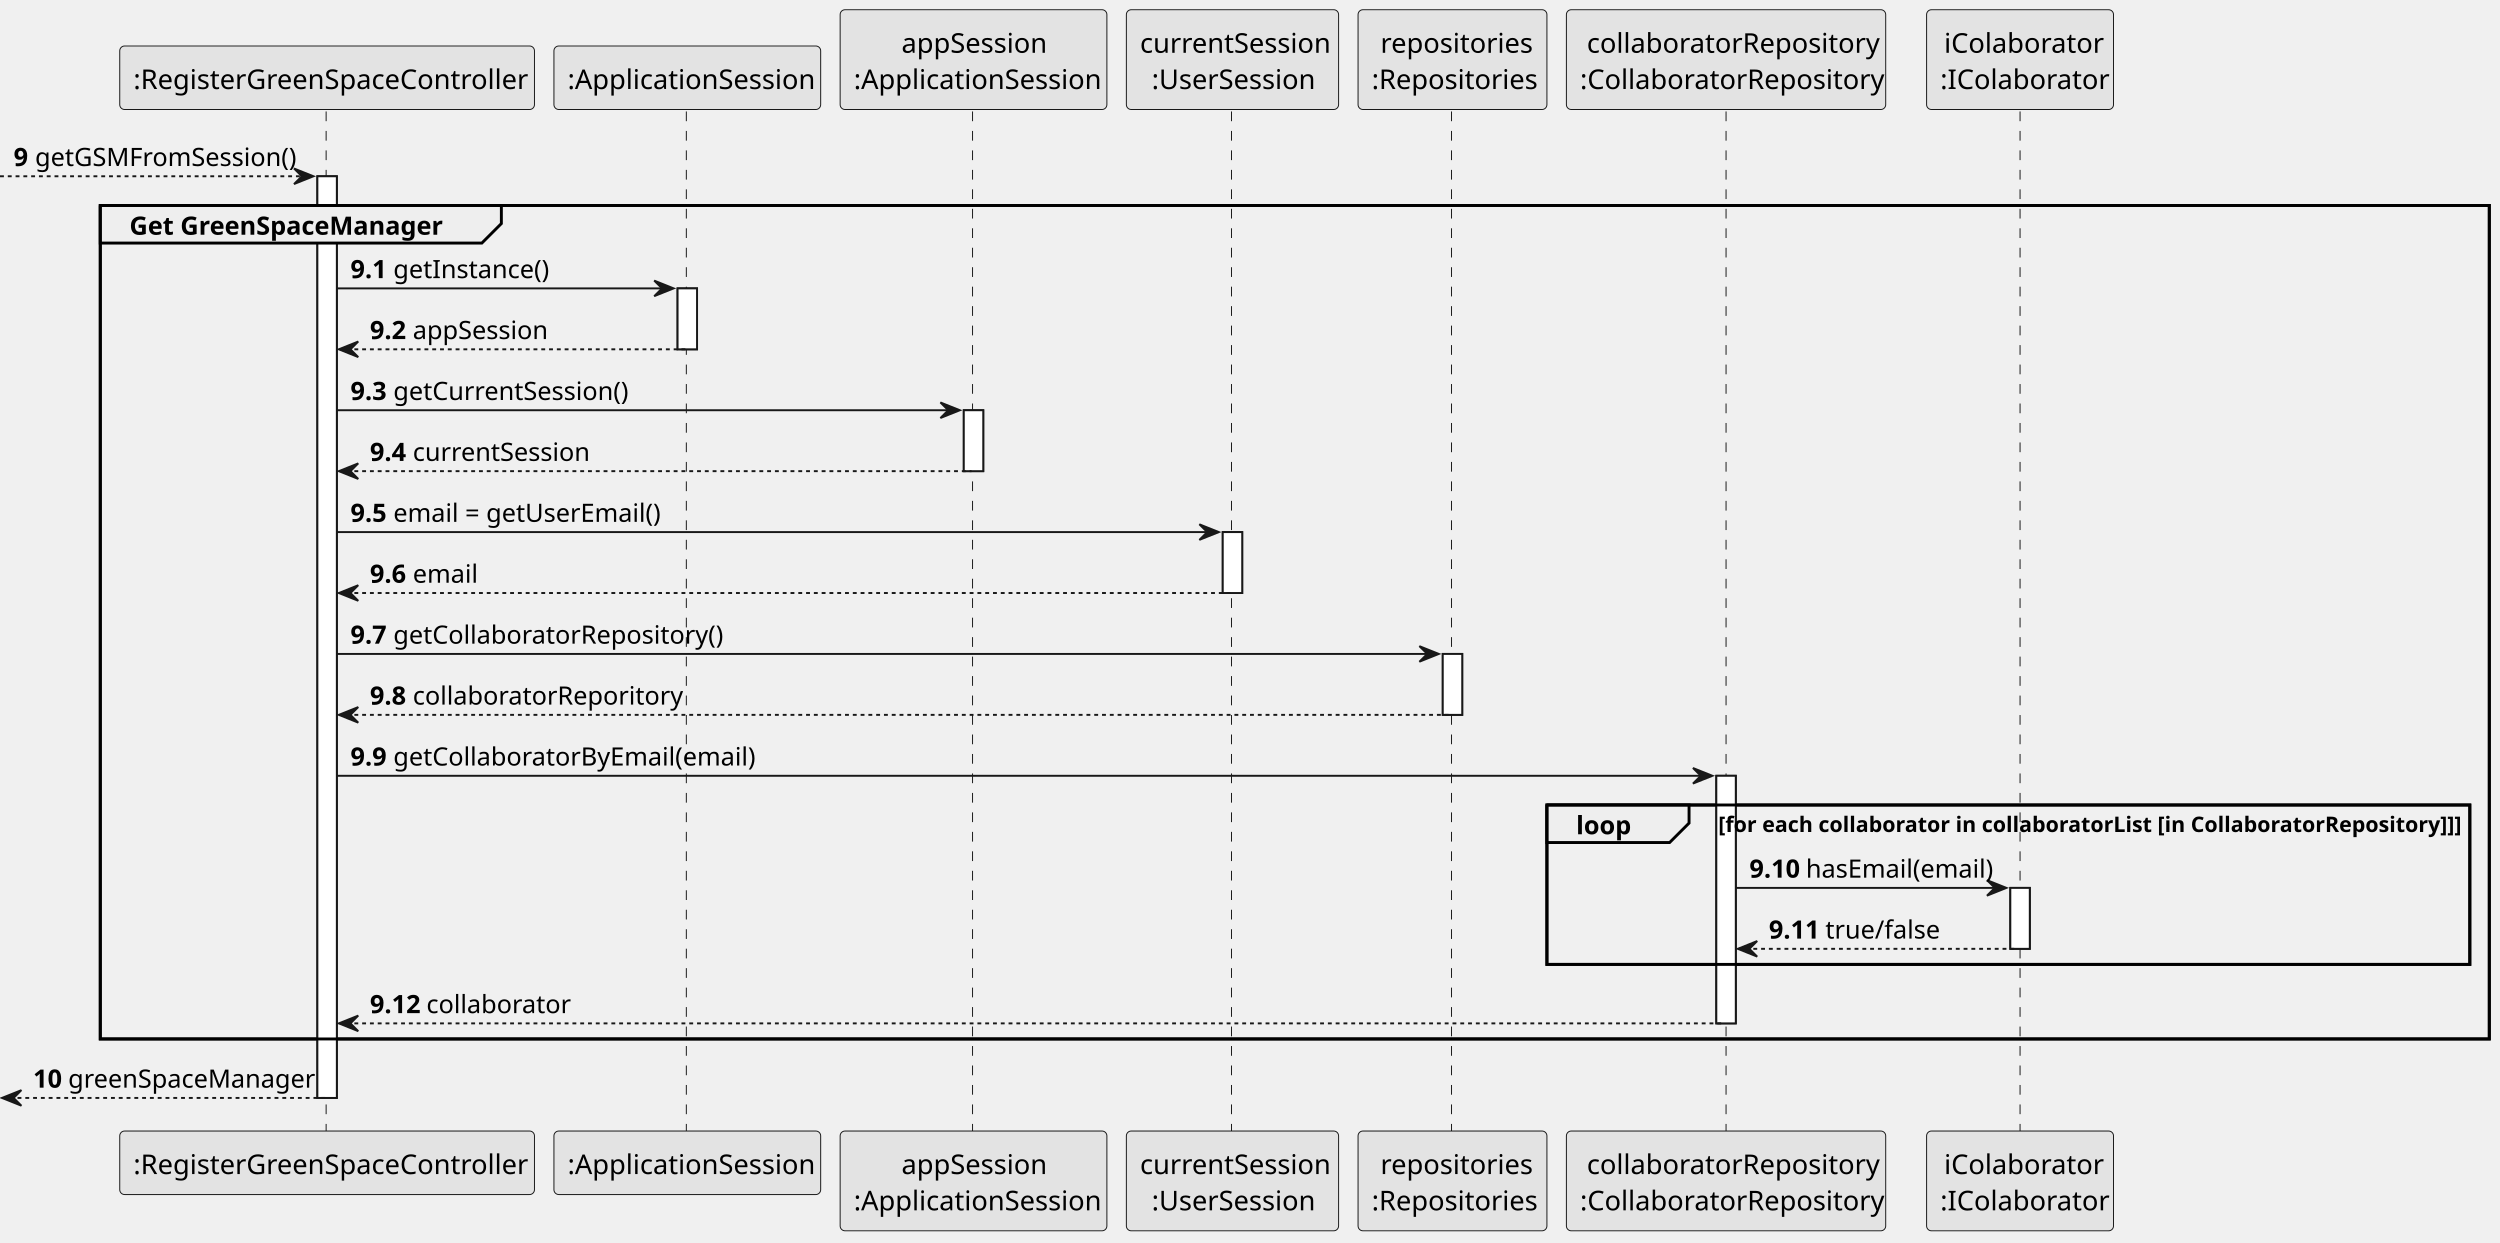
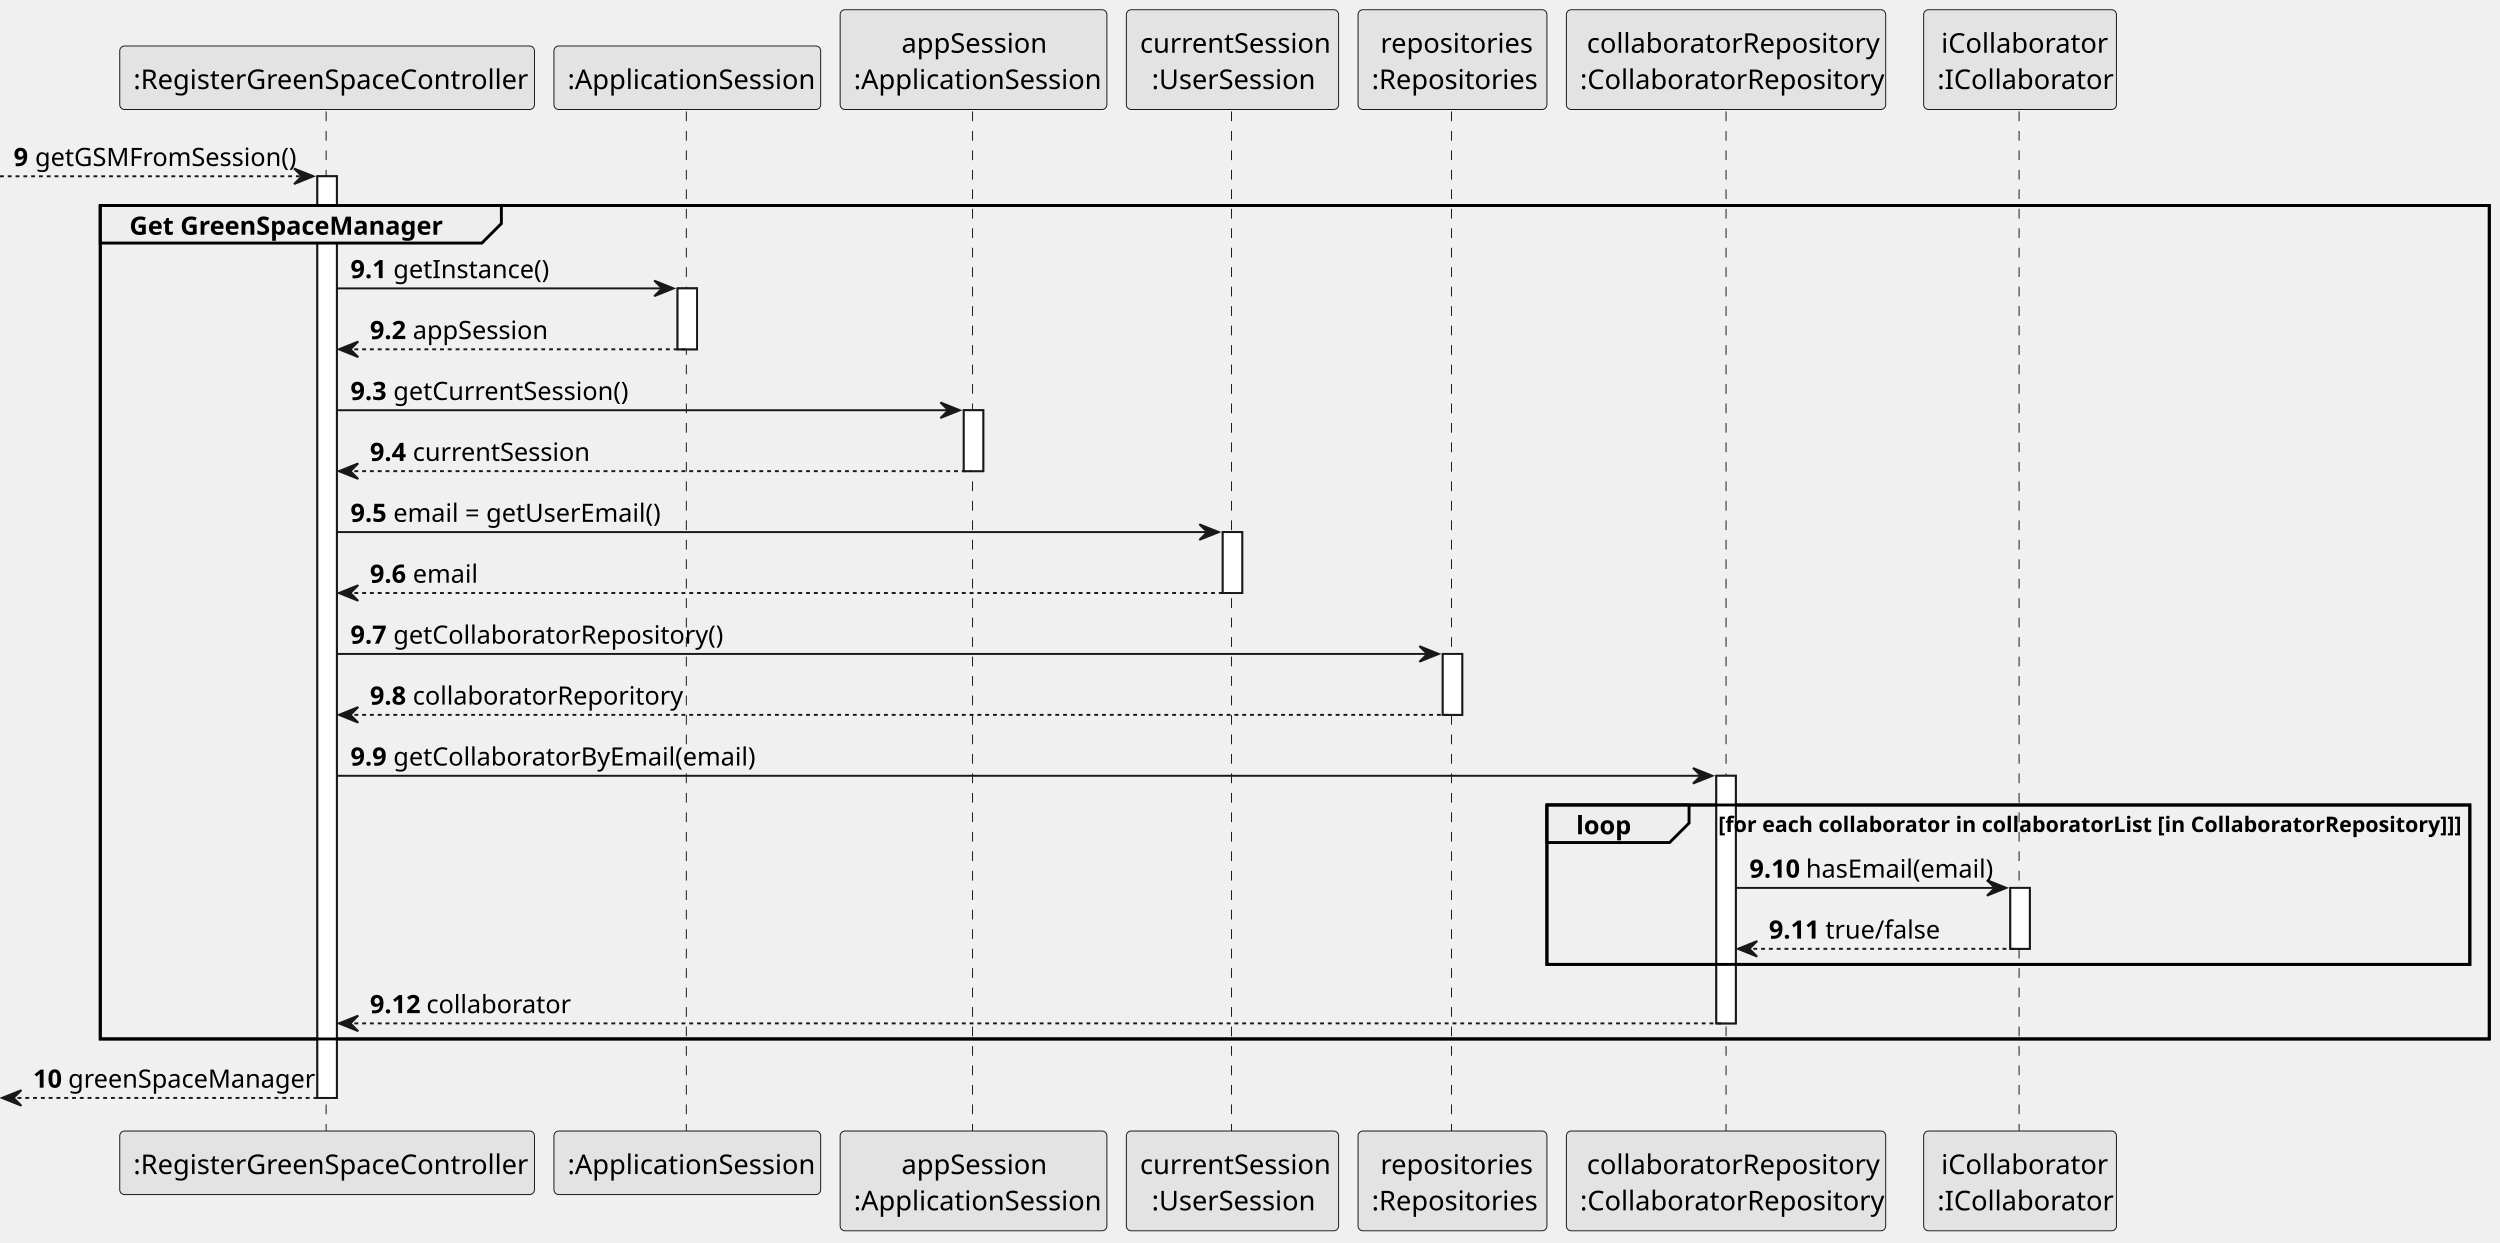
<svg xmlns="http://www.w3.org/2000/svg" contentStyleType="text/css" height="638px" preserveAspectRatio="none" style="width:1284px;height:638px;background:#FFFFFF;" version="1.1" viewBox="0 0 1284 638" width="1284px" zoomAndPan="magnify">
  <defs />
  <g>
    <rect fill="#FFFFFF" height="473.365" style="stroke:#181818;stroke-width:1.0;" width="10" x="163" y="90.533" />
    <rect fill="#FFFFFF" height="31.291" style="stroke:#181818;stroke-width:1.0;" width="10" x="348" y="148.115" />
    <rect fill="#FFFFFF" height="31.291" style="stroke:#181818;stroke-width:1.0;" width="10" x="495" y="210.697" />
    <rect fill="#FFFFFF" height="31.291" style="stroke:#181818;stroke-width:1.0;" width="10" x="628" y="273.279" />
    <rect fill="#FFFFFF" height="31.291" style="stroke:#181818;stroke-width:1.0;" width="10" x="741" y="335.861" />
    <rect fill="#FFFFFF" height="127.164" style="stroke:#181818;stroke-width:1.0;" width="10" x="881.5" y="398.443" />
    <rect fill="#FFFFFF" height="31.291" style="stroke:#181818;stroke-width:1.0;" width="10" x="1032.5" y="456.025" />
    <rect fill="none" height="428.074" style="stroke:#000000;stroke-width:1.5;" width="1227" x="51.5" y="105.533" />
    <rect fill="none" height="81.873" style="stroke:#000000;stroke-width:1.5;" width="474" x="794.5" y="413.443" />
    <line style="stroke:#181818;stroke-width:0.5;stroke-dasharray:5.0,5.0;" x1="167.5" x2="167.5" y1="57.242" y2="581.898" />
    <line style="stroke:#181818;stroke-width:0.5;stroke-dasharray:5.0,5.0;" x1="352.5" x2="352.5" y1="57.242" y2="581.898" />
    <line style="stroke:#181818;stroke-width:0.5;stroke-dasharray:5.0,5.0;" x1="499.5" x2="499.5" y1="57.242" y2="581.898" />
    <line style="stroke:#181818;stroke-width:0.5;stroke-dasharray:5.0,5.0;" x1="632.5" x2="632.5" y1="57.242" y2="581.898" />
    <line style="stroke:#181818;stroke-width:0.5;stroke-dasharray:5.0,5.0;" x1="745.5" x2="745.5" y1="57.242" y2="581.898" />
    <line style="stroke:#181818;stroke-width:0.5;stroke-dasharray:5.0,5.0;" x1="886.5" x2="886.5" y1="57.242" y2="581.898" />
-     <line style="stroke:#181818;stroke-width:0.5;stroke-dasharray:5.0,5.0;" x1="1037.5" x2="1037.5" y1="57.242" y2="581.898" />
+     <line style="stroke:#181818;stroke-width:0.5;stroke-dasharray:5.0,5.0;" x1="1037" x2="1037" y1="57.242" y2="581.898" />
    <rect fill="#E3E3E3" height="32.621" rx="2.5" ry="2.5" style="stroke:#181818;stroke-width:0.5;" width="213" x="61.5" y="23.621" />
    <text fill="#000000" font-family="sans-serif" font-size="14" lengthAdjust="spacing" textLength="199" x="68.5" y="45.728">:RegisterGreenSpaceController</text>
    <rect fill="#E3E3E3" height="32.621" rx="2.5" ry="2.5" style="stroke:#181818;stroke-width:0.5;" width="213" x="61.5" y="580.898" />
    <text fill="#000000" font-family="sans-serif" font-size="14" lengthAdjust="spacing" textLength="199" x="68.5" y="603.006">:RegisterGreenSpaceController</text>
    <rect fill="#E3E3E3" height="32.621" rx="2.5" ry="2.5" style="stroke:#181818;stroke-width:0.5;" width="137" x="284.5" y="23.621" />
    <text fill="#000000" font-family="sans-serif" font-size="14" lengthAdjust="spacing" textLength="123" x="291.5" y="45.728">:ApplicationSession</text>
    <rect fill="#E3E3E3" height="32.621" rx="2.5" ry="2.5" style="stroke:#181818;stroke-width:0.5;" width="137" x="284.5" y="580.898" />
    <text fill="#000000" font-family="sans-serif" font-size="14" lengthAdjust="spacing" textLength="123" x="291.5" y="603.006">:ApplicationSession</text>
    <rect fill="#E3E3E3" height="51.242" rx="2.5" ry="2.5" style="stroke:#181818;stroke-width:0.5;" width="137" x="431.5" y="5" />
    <text fill="#000000" font-family="sans-serif" font-size="14" lengthAdjust="spacing" textLength="74" x="463" y="27.107">appSession</text>
    <text fill="#000000" font-family="sans-serif" font-size="14" lengthAdjust="spacing" textLength="123" x="438.5" y="45.728">:ApplicationSession</text>
    <rect fill="#E3E3E3" height="51.242" rx="2.5" ry="2.5" style="stroke:#181818;stroke-width:0.5;" width="137" x="431.5" y="580.898" />
    <text fill="#000000" font-family="sans-serif" font-size="14" lengthAdjust="spacing" textLength="74" x="463" y="603.006">appSession</text>
    <text fill="#000000" font-family="sans-serif" font-size="14" lengthAdjust="spacing" textLength="123" x="438.5" y="621.627">:ApplicationSession</text>
    <rect fill="#E3E3E3" height="51.242" rx="2.5" ry="2.5" style="stroke:#181818;stroke-width:0.5;" width="109" x="578.5" y="5" />
    <text fill="#000000" font-family="sans-serif" font-size="14" lengthAdjust="spacing" textLength="95" x="585.5" y="27.107">currentSession</text>
    <text fill="#000000" font-family="sans-serif" font-size="14" lengthAdjust="spacing" textLength="83" x="591.5" y="45.728">:UserSession</text>
    <rect fill="#E3E3E3" height="51.242" rx="2.5" ry="2.5" style="stroke:#181818;stroke-width:0.5;" width="109" x="578.5" y="580.898" />
    <text fill="#000000" font-family="sans-serif" font-size="14" lengthAdjust="spacing" textLength="95" x="585.5" y="603.006">currentSession</text>
    <text fill="#000000" font-family="sans-serif" font-size="14" lengthAdjust="spacing" textLength="83" x="591.5" y="621.627">:UserSession</text>
    <rect fill="#E3E3E3" height="51.242" rx="2.5" ry="2.5" style="stroke:#181818;stroke-width:0.5;" width="97" x="697.5" y="5" />
    <text fill="#000000" font-family="sans-serif" font-size="14" lengthAdjust="spacing" textLength="74" x="709" y="27.107">repositories</text>
    <text fill="#000000" font-family="sans-serif" font-size="14" lengthAdjust="spacing" textLength="83" x="704.5" y="45.728">:Repositories</text>
    <rect fill="#E3E3E3" height="51.242" rx="2.5" ry="2.5" style="stroke:#181818;stroke-width:0.5;" width="97" x="697.5" y="580.898" />
    <text fill="#000000" font-family="sans-serif" font-size="14" lengthAdjust="spacing" textLength="74" x="709" y="603.006">repositories</text>
    <text fill="#000000" font-family="sans-serif" font-size="14" lengthAdjust="spacing" textLength="83" x="704.5" y="621.627">:Repositories</text>
    <rect fill="#E3E3E3" height="51.242" rx="2.5" ry="2.5" style="stroke:#181818;stroke-width:0.5;" width="164" x="804.5" y="5" />
    <text fill="#000000" font-family="sans-serif" font-size="14" lengthAdjust="spacing" textLength="143" x="815" y="27.107">collaboratorRepository</text>
    <text fill="#000000" font-family="sans-serif" font-size="14" lengthAdjust="spacing" textLength="150" x="811.5" y="45.728">:CollaboratorRepository</text>
    <rect fill="#E3E3E3" height="51.242" rx="2.5" ry="2.5" style="stroke:#181818;stroke-width:0.5;" width="164" x="804.5" y="580.898" />
    <text fill="#000000" font-family="sans-serif" font-size="14" lengthAdjust="spacing" textLength="143" x="815" y="603.006">collaboratorRepository</text>
    <text fill="#000000" font-family="sans-serif" font-size="14" lengthAdjust="spacing" textLength="150" x="811.5" y="621.627">:CollaboratorRepository</text>
-     <rect fill="#E3E3E3" height="51.242" rx="2.5" ry="2.5" style="stroke:#181818;stroke-width:0.5;" width="96" x="989.5" y="5" />
-     <text fill="#000000" font-family="sans-serif" font-size="14" lengthAdjust="spacing" textLength="78" x="998.5" y="27.107">iColaborator</text>
-     <text fill="#000000" font-family="sans-serif" font-size="14" lengthAdjust="spacing" textLength="82" x="996.5" y="45.728">:IColaborator</text>
-     <rect fill="#E3E3E3" height="51.242" rx="2.5" ry="2.5" style="stroke:#181818;stroke-width:0.5;" width="96" x="989.5" y="580.898" />
-     <text fill="#000000" font-family="sans-serif" font-size="14" lengthAdjust="spacing" textLength="78" x="998.5" y="603.006">iColaborator</text>
-     <text fill="#000000" font-family="sans-serif" font-size="14" lengthAdjust="spacing" textLength="82" x="996.5" y="621.627">:IColaborator</text>
+     <rect fill="#E3E3E3" height="51.242" rx="2.5" ry="2.5" style="stroke:#181818;stroke-width:0.5;" width="99" x="988" y="5" />
+     <text fill="#000000" font-family="sans-serif" font-size="14" lengthAdjust="spacing" textLength="81" x="997" y="27.107">iCollaborator</text>
+     <text fill="#000000" font-family="sans-serif" font-size="14" lengthAdjust="spacing" textLength="85" x="995" y="45.728">:ICollaborator</text>
+     <rect fill="#E3E3E3" height="51.242" rx="2.5" ry="2.5" style="stroke:#181818;stroke-width:0.5;" width="99" x="988" y="580.898" />
+     <text fill="#000000" font-family="sans-serif" font-size="14" lengthAdjust="spacing" textLength="81" x="997" y="603.006">iCollaborator</text>
+     <text fill="#000000" font-family="sans-serif" font-size="14" lengthAdjust="spacing" textLength="85" x="995" y="621.627">:ICollaborator</text>
    <rect fill="#FFFFFF" height="473.365" style="stroke:#181818;stroke-width:1.0;" width="10" x="163" y="90.533" />
    <rect fill="#FFFFFF" height="31.291" style="stroke:#181818;stroke-width:1.0;" width="10" x="348" y="148.115" />
    <rect fill="#FFFFFF" height="31.291" style="stroke:#181818;stroke-width:1.0;" width="10" x="495" y="210.697" />
    <rect fill="#FFFFFF" height="31.291" style="stroke:#181818;stroke-width:1.0;" width="10" x="628" y="273.279" />
    <rect fill="#FFFFFF" height="31.291" style="stroke:#181818;stroke-width:1.0;" width="10" x="741" y="335.861" />
    <rect fill="#FFFFFF" height="127.164" style="stroke:#181818;stroke-width:1.0;" width="10" x="881.5" y="398.443" />
    <rect fill="#FFFFFF" height="31.291" style="stroke:#181818;stroke-width:1.0;" width="10" x="1032.5" y="456.025" />
    <polygon fill="#181818" points="151,86.533,161,90.533,151,94.533,155,90.533" style="stroke:#181818;stroke-width:1.0;" />
    <line style="stroke:#181818;stroke-width:1.0;stroke-dasharray:2.0,2.0;" x1="0" x2="157" y1="90.533" y2="90.533" />
    <text fill="#000000" font-family="sans-serif" font-size="13" font-weight="bold" lengthAdjust="spacing" textLength="7" x="7" y="85.27">9</text>
    <text fill="#000000" font-family="sans-serif" font-size="13" lengthAdjust="spacing" textLength="133" x="18" y="85.27">getGSMFromSession()</text>
    <path d="M51.5,105.533 L257.5,105.533 L257.5,114.824 L247.5,124.824 L51.5,124.824 L51.5,105.533 " fill="#EEEEEE" style="stroke:#000000;stroke-width:1.5;" />
    <rect fill="none" height="428.074" style="stroke:#000000;stroke-width:1.5;" width="1227" x="51.5" y="105.533" />
    <text fill="#000000" font-family="sans-serif" font-size="13" font-weight="bold" lengthAdjust="spacing" textLength="161" x="66.5" y="120.561">Get GreenSpaceManager</text>
    <polygon fill="#181818" points="336,144.115,346,148.115,336,152.115,340,148.115" style="stroke:#181818;stroke-width:1.0;" />
    <line style="stroke:#181818;stroke-width:1.0;" x1="173" x2="342" y1="148.115" y2="148.115" />
    <text fill="#000000" font-family="sans-serif" font-size="13" font-weight="bold" lengthAdjust="spacing" textLength="18" x="180" y="142.852">9.1</text>
    <text fill="#000000" font-family="sans-serif" font-size="13" lengthAdjust="spacing" textLength="75" x="202" y="142.852">getInstance()</text>
    <polygon fill="#181818" points="184,175.406,174,179.406,184,183.406,180,179.406" style="stroke:#181818;stroke-width:1.0;" />
    <line style="stroke:#181818;stroke-width:1.0;stroke-dasharray:2.0,2.0;" x1="178" x2="352" y1="179.406" y2="179.406" />
    <text fill="#000000" font-family="sans-serif" font-size="13" font-weight="bold" lengthAdjust="spacing" textLength="18" x="190" y="174.144">9.2</text>
    <text fill="#000000" font-family="sans-serif" font-size="13" lengthAdjust="spacing" textLength="68" x="212" y="174.144">appSession</text>
    <polygon fill="#181818" points="483,206.697,493,210.697,483,214.697,487,210.697" style="stroke:#181818;stroke-width:1.0;" />
    <line style="stroke:#181818;stroke-width:1.0;" x1="173" x2="489" y1="210.697" y2="210.697" />
    <text fill="#000000" font-family="sans-serif" font-size="13" font-weight="bold" lengthAdjust="spacing" textLength="18" x="180" y="205.435">9.3</text>
    <text fill="#000000" font-family="sans-serif" font-size="13" lengthAdjust="spacing" textLength="115" x="202" y="205.435">getCurrentSession()</text>
    <polygon fill="#181818" points="184,237.988,174,241.988,184,245.988,180,241.988" style="stroke:#181818;stroke-width:1.0;" />
    <line style="stroke:#181818;stroke-width:1.0;stroke-dasharray:2.0,2.0;" x1="178" x2="499" y1="241.988" y2="241.988" />
    <text fill="#000000" font-family="sans-serif" font-size="13" font-weight="bold" lengthAdjust="spacing" textLength="18" x="190" y="236.726">9.4</text>
    <text fill="#000000" font-family="sans-serif" font-size="13" lengthAdjust="spacing" textLength="87" x="212" y="236.726">currentSession</text>
    <polygon fill="#181818" points="616,269.279,626,273.279,616,277.279,620,273.279" style="stroke:#181818;stroke-width:1.0;" />
    <line style="stroke:#181818;stroke-width:1.0;" x1="173" x2="622" y1="273.279" y2="273.279" />
    <text fill="#000000" font-family="sans-serif" font-size="13" font-weight="bold" lengthAdjust="spacing" textLength="18" x="180" y="268.017">9.5</text>
    <text fill="#000000" font-family="sans-serif" font-size="13" lengthAdjust="spacing" textLength="133" x="202" y="268.017">email = getUserEmail()</text>
    <polygon fill="#181818" points="184,300.57,174,304.57,184,308.57,180,304.57" style="stroke:#181818;stroke-width:1.0;" />
    <line style="stroke:#181818;stroke-width:1.0;stroke-dasharray:2.0,2.0;" x1="178" x2="632" y1="304.57" y2="304.57" />
    <text fill="#000000" font-family="sans-serif" font-size="13" font-weight="bold" lengthAdjust="spacing" textLength="18" x="190" y="299.308">9.6</text>
    <text fill="#000000" font-family="sans-serif" font-size="13" lengthAdjust="spacing" textLength="31" x="212" y="299.308">email</text>
    <polygon fill="#181818" points="729,331.861,739,335.861,729,339.861,733,335.861" style="stroke:#181818;stroke-width:1.0;" />
    <line style="stroke:#181818;stroke-width:1.0;" x1="173" x2="735" y1="335.861" y2="335.861" />
    <text fill="#000000" font-family="sans-serif" font-size="13" font-weight="bold" lengthAdjust="spacing" textLength="18" x="180" y="330.599">9.7</text>
    <text fill="#000000" font-family="sans-serif" font-size="13" lengthAdjust="spacing" textLength="157" x="202" y="330.599">getCollaboratorRepository()</text>
    <polygon fill="#181818" points="184,363.152,174,367.152,184,371.152,180,367.152" style="stroke:#181818;stroke-width:1.0;" />
    <line style="stroke:#181818;stroke-width:1.0;stroke-dasharray:2.0,2.0;" x1="178" x2="745" y1="367.152" y2="367.152" />
    <text fill="#000000" font-family="sans-serif" font-size="13" font-weight="bold" lengthAdjust="spacing" textLength="18" x="190" y="361.89">9.8</text>
    <text fill="#000000" font-family="sans-serif" font-size="13" lengthAdjust="spacing" textLength="126" x="212" y="361.89">collaboratorReporitory</text>
    <polygon fill="#181818" points="869.5,394.443,879.5,398.443,869.5,402.443,873.5,398.443" style="stroke:#181818;stroke-width:1.0;" />
    <line style="stroke:#181818;stroke-width:1.0;" x1="173" x2="875.5" y1="398.443" y2="398.443" />
    <text fill="#000000" font-family="sans-serif" font-size="13" font-weight="bold" lengthAdjust="spacing" textLength="18" x="180" y="393.181">9.9</text>
    <text fill="#000000" font-family="sans-serif" font-size="13" lengthAdjust="spacing" textLength="175" x="202" y="393.181">getCollaboratorByEmail(email)</text>
    <path d="M794.5,413.443 L867.5,413.443 L867.5,422.734 L857.5,432.734 L794.5,432.734 L794.5,413.443 " fill="#EEEEEE" style="stroke:#000000;stroke-width:1.5;" />
    <rect fill="none" height="81.873" style="stroke:#000000;stroke-width:1.5;" width="474" x="794.5" y="413.443" />
    <text fill="#000000" font-family="sans-serif" font-size="13" font-weight="bold" lengthAdjust="spacing" textLength="28" x="809.5" y="428.472">loop</text>
    <text fill="#000000" font-family="sans-serif" font-size="11" font-weight="bold" lengthAdjust="spacing" textLength="381" x="882.5" y="427.313">[for each collaborator in collaboratorList [in CollaboratorRepository]]]</text>
    <polygon fill="#181818" points="1020.5,452.025,1030.5,456.025,1020.5,460.025,1024.5,456.025" style="stroke:#181818;stroke-width:1.0;" />
    <line style="stroke:#181818;stroke-width:1.0;" x1="891.5" x2="1026.5" y1="456.025" y2="456.025" />
    <text fill="#000000" font-family="sans-serif" font-size="13" font-weight="bold" lengthAdjust="spacing" textLength="25" x="898.5" y="450.763">9.10</text>
    <text fill="#000000" font-family="sans-serif" font-size="13" lengthAdjust="spacing" textLength="93" x="927.5" y="450.763">hasEmail(email)</text>
    <polygon fill="#181818" points="902.5,483.316,892.5,487.316,902.5,491.316,898.5,487.316" style="stroke:#181818;stroke-width:1.0;" />
    <line style="stroke:#181818;stroke-width:1.0;stroke-dasharray:2.0,2.0;" x1="896.5" x2="1036.5" y1="487.316" y2="487.316" />
    <text fill="#000000" font-family="sans-serif" font-size="13" font-weight="bold" lengthAdjust="spacing" textLength="25" x="908.5" y="482.054">9.11</text>
    <text fill="#000000" font-family="sans-serif" font-size="13" lengthAdjust="spacing" textLength="53" x="937.5" y="482.054">true/false</text>
    <polygon fill="#181818" points="184,521.607,174,525.607,184,529.607,180,525.607" style="stroke:#181818;stroke-width:1.0;" />
    <line style="stroke:#181818;stroke-width:1.0;stroke-dasharray:2.0,2.0;" x1="178" x2="885.5" y1="525.607" y2="525.607" />
    <text fill="#000000" font-family="sans-serif" font-size="13" font-weight="bold" lengthAdjust="spacing" textLength="25" x="190" y="520.345">9.12</text>
    <text fill="#000000" font-family="sans-serif" font-size="13" lengthAdjust="spacing" textLength="67" x="219" y="520.345">collaborator</text>
    <polygon fill="#181818" points="11,559.898,1,563.898,11,567.898,7,563.898" style="stroke:#181818;stroke-width:1.0;" />
    <line style="stroke:#181818;stroke-width:1.0;stroke-dasharray:2.0,2.0;" x1="5" x2="167" y1="563.898" y2="563.898" />
    <text fill="#000000" font-family="sans-serif" font-size="13" font-weight="bold" lengthAdjust="spacing" textLength="14" x="17" y="558.636">10</text>
    <text fill="#000000" font-family="sans-serif" font-size="13" lengthAdjust="spacing" textLength="119" x="35" y="558.636">greenSpaceManager</text>
  </g>
</svg>
